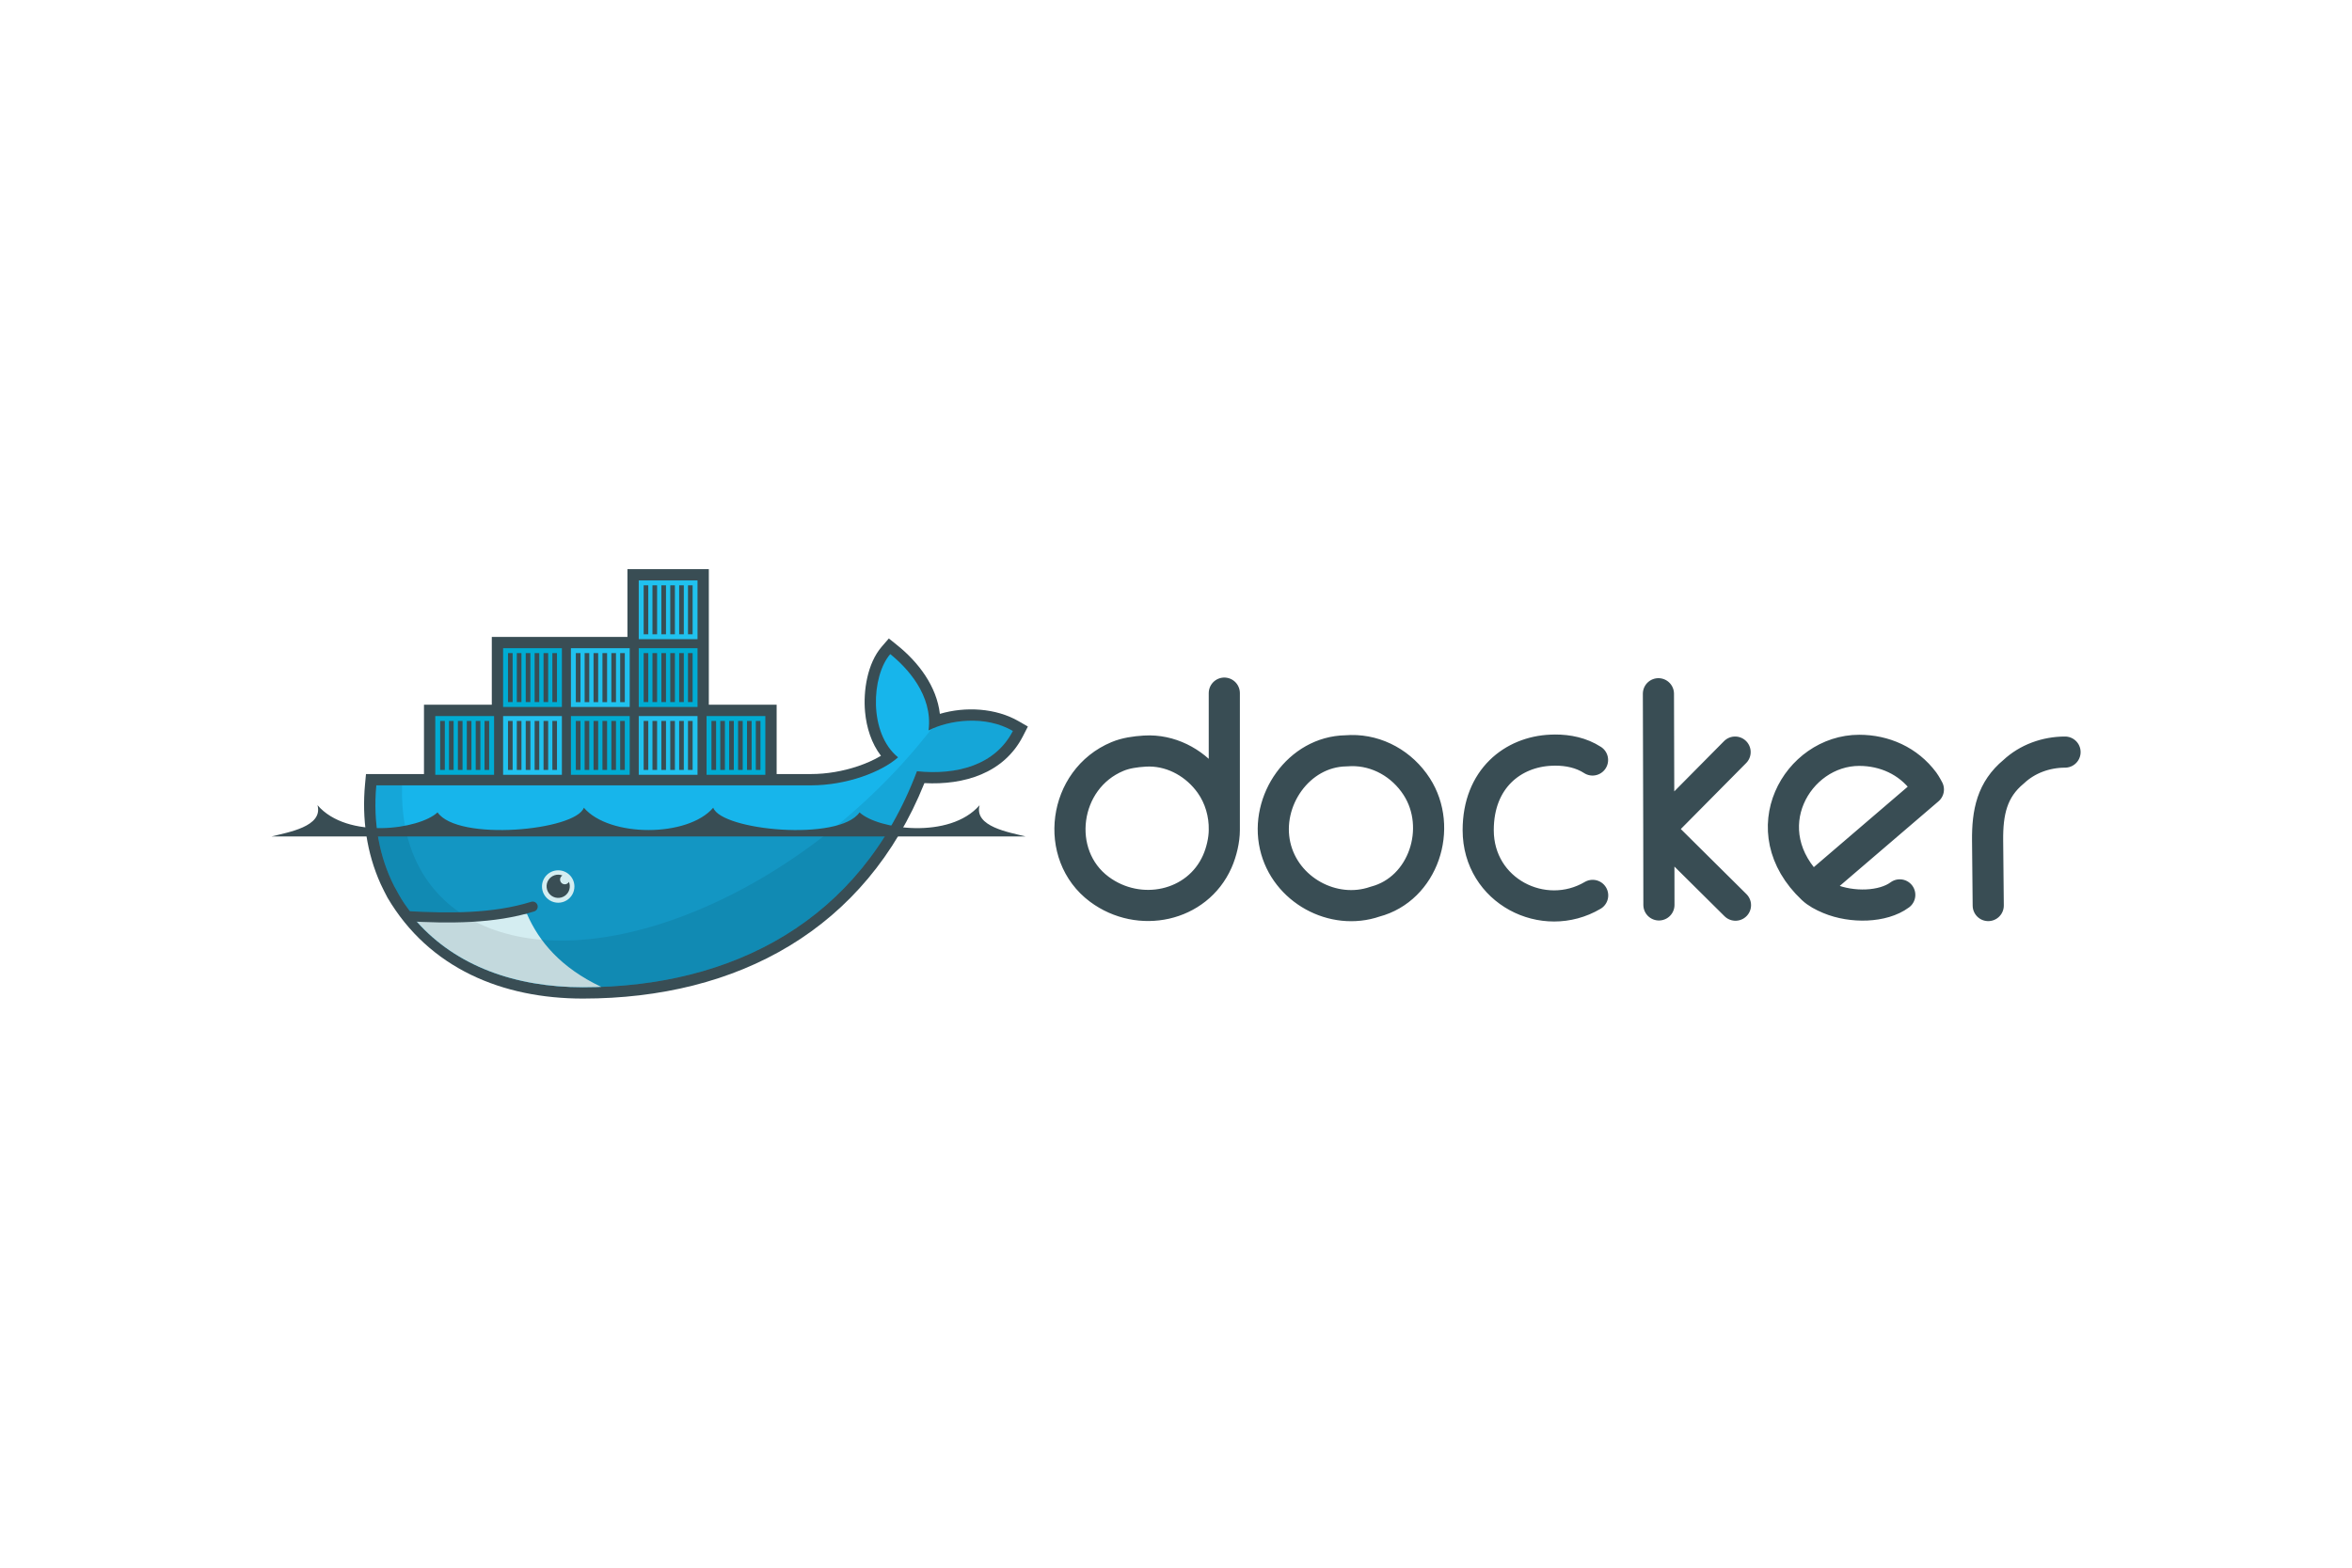
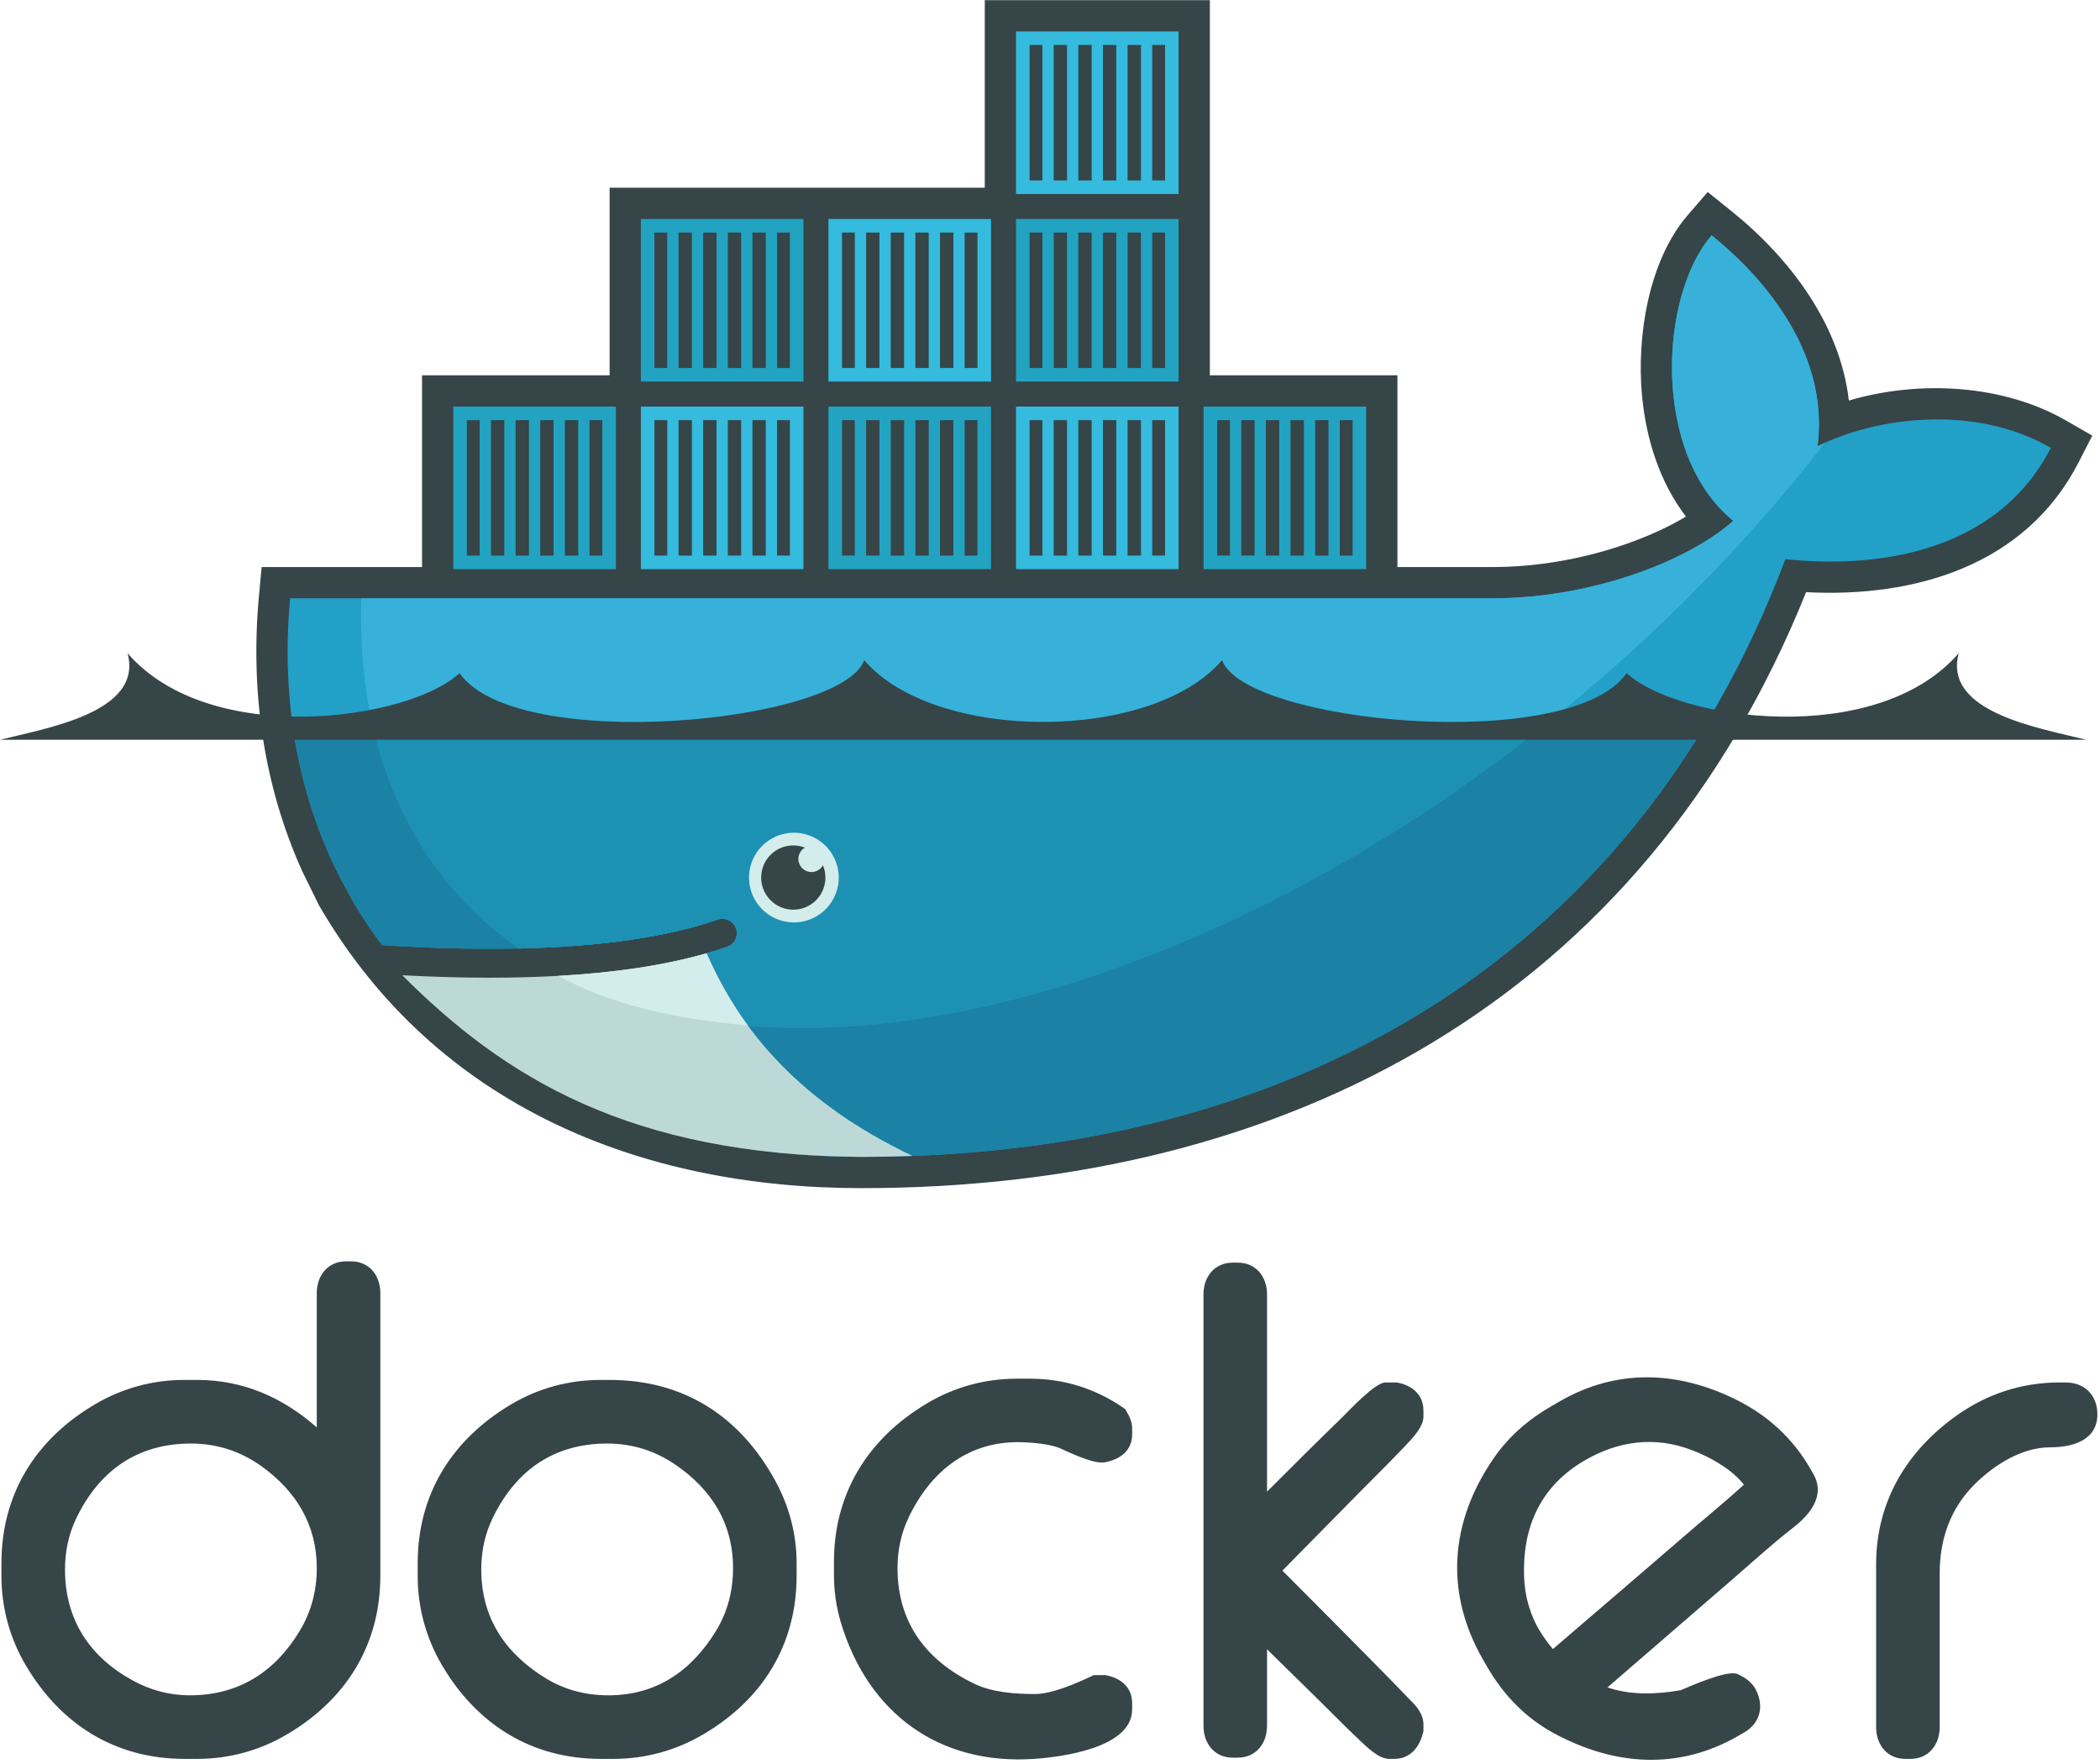
- <svg xmlns="http://www.w3.org/2000/svg" xmlns:xlink="http://www.w3.org/1999/xlink" height="800" width="1200" viewBox="-91.499 -36.205 792.995 217.23">
-   <defs>
-     <clipPath id="a">
-       <path d="M76 2v46H54v23H35.58c-.077.666-.14 1.333-.205 2-1.151 12.531 1.036 24.088 6.063 33.969L43.124 110c1.011 1.817 2.191 3.523 3.438 5.188 1.244 1.662 1.685 2.582 2.468 3.687C62.32 133.811 82.13 141 105 141c50.648 0 93.633-22.438 112.656-72.844C231.153 69.541 244.1 66.08 250 54.562c-9.399-5.423-21.478-3.685-28.438-.187L240 2l-72 46h-23V2z" />
-     </clipPath>
-   </defs>
-   <path d="M467.82 113.24l-.042-25.557-.127-45.658m25.854 19.677l-25.727 25.98 25.854 25.643M321.285 88.021c.125-5.48-1.469-11.081-4.696-15.614-4.652-6.531-12.18-10.99-20.438-11.086-.55 0-1.096 0-1.65.042-3.265.202-6.427.655-9.225 1.82-18.4 7.656-21.66 33.207-6.136 44.768 13.445 10.011 33.002 5.924 39.776-9.351 1.431-3.228 2.37-7.298 2.37-10.579V41.814m124.151 22.553c-3.81-2.461-8.255-3.35-12.652-3.342-.477 0-.967.023-1.396.042-12.713.547-24.5 9.53-24.5 26.954 0 20.6 22.088 31.718 38.59 22.004m74.135-2.243c13.002-11.138 39.056-33.47 39.056-33.47s-.95-1.798-1.565-2.624c-5.258-7.056-13.29-10.579-21.75-10.579-20.909 0-36.582 27.037-15.74 46.673 1.442 1.36 3.424 2.424 5.627 3.343 7.647 3.188 18.116 2.927 23.78-1.27M364.02 61.194c-.593.01-1.182.073-1.777.084-15.855.292-27.286 16.76-23.823 32.032 3.375 14.883 19.634 23.696 33.682 18.83 16.359-4.289 23.03-24.888 14.048-38.802-4.912-7.61-13.239-12.313-22.13-12.144zm240.726.508c-6.42.017-12.672 2.265-17.306 6.6-7.308 6.032-8.895 13.648-8.802 23.274l.212 21.876" fill="none" stroke="#394d54" stroke-width="10.5" stroke-linecap="round" stroke-linejoin="round" />
-   <path d="M147.488 45.732h22.866v23.374h11.561c5.34 0 10.831-.95 15.887-2.664 2.485-.843 5.274-2.015 7.724-3.49-3.228-4.214-4.876-9.535-5.36-14.78-.66-7.135.78-16.42 5.608-22.005l2.404-2.78 2.864 2.303c7.211 5.793 13.276 13.889 14.345 23.118 8.683-2.554 18.878-1.95 26.532 2.467l3.14 1.812-1.653 3.226c-6.473 12.633-20.005 16.546-33.235 15.854-19.797 49.308-62.898 72.653-115.157 72.653-27 0-51.77-10.093-65.876-34.047-.827-1.488-1.535-3.044-2.286-4.573-4.768-10.544-6.352-22.095-5.278-33.636l.323-3.457H51.45V45.732h22.866V22.866h45.732V0h27.44v45.732" fill="#394d54" />
-   <g clip-path="url(#a)">
-     <g id="d">
-       <g id="c" transform="translate(0 -22.866)">
-         <path d="M123.859 3.811h19.818v19.817h-19.818z" fill="#00acd3" />
-         <path d="M123.859 26.676h19.818v19.819h-19.818z" fill="#20c2ef" />
-         <path id="b" d="M126.292 21.977V5.46m2.972 16.516V5.46m3.002 16.516V5.46m3.003 16.516V5.46m3.003 16.516V5.46m2.972 16.516V5.46" stroke="#394d54" stroke-width="1.56" />
-         <use height="100%" width="100%" xlink:href="#b" transform="translate(0 22.866)" />
-       </g>
-       <use height="100%" width="100%" xlink:href="#c" transform="matrix(1 0 0 -1 22.866 4.573)" />
-     </g>
-     <use height="100%" width="100%" xlink:href="#d" transform="translate(-91.464 45.732)" />
-     <use height="100%" width="100%" xlink:href="#d" transform="translate(-45.732 45.732)" />
-     <use height="100%" width="100%" xlink:href="#d" transform="translate(0 45.732)" />
+ <svg xmlns="http://www.w3.org/2000/svg" width="2500" height="2100" viewBox="0 0 256 215">
+   <g fill="none" fill-rule="evenodd">
+     <path d="M38.617 173.984v-16.362c0-2.15 1.344-3.877 3.57-3.877h.616c2.225 0 3.563 1.729 3.563 3.877v34.447c0 8.4-4.15 15.084-11.382 19.342a21.374 21.374 0 0 1-10.945 2.985h-1.537c-8.402 0-15.077-4.153-19.342-11.38a21.314 21.314 0 0 1-2.984-10.947v-1.535c0-8.403 4.152-15.083 11.378-19.349a21.298 21.298 0 0 1 10.948-2.985h1.537c5.686 0 10.51 2.204 14.578 5.784zM7.924 191.3c0 6.068 2.941 10.63 8.258 13.54 2.15 1.176 4.484 1.808 6.937 1.808 5.956 0 10.374-2.81 13.421-7.857 1.417-2.348 2.077-4.917 2.077-7.648 0-5.26-2.49-9.365-6.729-12.414-2.57-1.848-5.463-2.775-8.618-2.775-6.492 0-11.164 3.28-13.968 9.106-.946 1.97-1.378 4.061-1.378 6.24zm65.324-23.1h1.074c8.978 0 15.806 4.355 20.133 12.192 1.73 3.135 2.656 6.557 2.656 10.142v1.535c0 8.4-4.142 15.093-11.385 19.343-3.353 1.967-7.057 2.984-10.943 2.984h-1.535c-8.402 0-15.079-4.153-19.342-11.38a21.316 21.316 0 0 1-2.987-10.947v-1.535c0-8.404 4.169-15.062 11.377-19.347 3.351-1.991 7.058-2.987 10.952-2.987zm-14.58 23.1c0 5.89 2.89 10.223 7.865 13.27 2.336 1.43 4.909 2.078 7.638 2.078 5.82 0 10.122-2.951 13.116-7.863 1.428-2.342 2.074-4.915 2.074-7.642 0-5.477-2.638-9.661-7.148-12.693-2.471-1.663-5.222-2.496-8.198-2.496-6.492 0-11.164 3.28-13.967 9.106-.948 1.97-1.38 4.061-1.38 6.24zm70.656-14.727c-1.17-.548-3.36-.73-4.624-.778-6.474-.244-11.158 3.402-13.906 9.113-.949 1.97-1.382 4.055-1.382 6.235 0 6.637 3.485 11.284 9.409 14.117 2.164 1.034 4.958 1.23 7.323 1.23 2.08 0 5.02-1.274 6.866-2.151l.32-.152h1.433l.158.032c1.762.367 3.092 1.484 3.092 3.38v.767c0 4.718-8.622 5.798-11.912 6.028-11.61.803-20.293-5.573-23.603-16.647-.575-1.923-.834-3.833-.834-5.837v-1.533c0-8.403 4.17-15.059 11.377-19.34 3.351-1.99 7.057-2.99 10.95-2.99h1.536c4.13 0 7.934 1.173 11.344 3.502l.28.194.177.292c.368.61.685 1.316.685 2.042v.767c0 1.978-1.48 3.042-3.266 3.386l-.148.026h-.458c-1.156 0-3.785-1.197-4.817-1.683zm25.134 5.247c3.01-3.014 6.03-6.022 9.085-8.986.851-.827 4.074-4.327 5.343-4.327h1.388l.158.033c1.768.367 3.092 1.486 3.092 3.386v.766c0 1.296-1.518 2.802-2.355 3.689-1.78 1.887-3.654 3.712-5.476 5.56l-9.362 9.504c4.031 4.04 8.058 8.083 12.056 12.154a313.304 313.304 0 0 1 3.301 3.396c.385.405.953.909 1.276 1.47.347.526.56 1.119.56 1.752v.8l-.045.185c-.435 1.768-1.557 3.194-3.516 3.194h-.617c-1.282 0-2.73-1.45-3.608-2.279-1.81-1.706-3.557-3.5-5.331-5.243l-5.949-5.84v9.334c0 2.15-1.346 3.878-3.569 3.878h-.61c-2.226 0-3.57-1.728-3.57-3.878v-52.596c0-2.15 1.345-3.87 3.57-3.87h.61c2.223 0 3.569 1.72 3.569 3.87v24.048zm96.577-13.313h.77c2.324 0 3.875 1.566 3.875 3.877 0 3.208-3.067 4.029-5.72 4.029-3.48 0-6.803 2.107-9.202 4.47-2.991 2.949-4.3 6.726-4.3 10.878v18.759c0 2.15-1.343 3.876-3.57 3.876h-.612c-2.227 0-3.569-1.725-3.569-3.876v-19.836c0-7.617 3.708-13.835 9.89-18.196 3.691-2.605 7.919-3.98 12.438-3.98zm-55.074 37.176c2.82.985 6.035.844 8.928.34 1.48-.629 5.264-2.28 6.656-2.038l.217.037.2.098c.85.412 1.661.995 2.095 1.86 1.014 2.027.527 4.065-1.465 5.216l-.663.383c-7.35 4.242-15.168 3.654-22.495-.308-3.503-1.894-6.183-4.705-8.16-8.132l-.462-.801c-4.719-8.172-4.082-16.768 1.24-24.539 1.837-2.686 4.238-4.761 7.045-6.384l1.062-.613c6.922-3.996 14.341-3.722 21.45-.215 3.823 1.886 6.92 4.697 9.054 8.394l.384.666c1.55 2.686-.458 5.026-2.531 6.626-2.406 1.856-4.835 4.09-7.141 6.08-5.142 4.439-10.276 8.888-15.414 13.33zm-6.655-4.674c5.75-4.93 11.502-9.865 17.237-14.816 1.96-1.69 4.109-3.444 6.053-5.221-1.56-1.966-4.166-3.383-6.38-4.228-4.47-1.703-8.877-1.131-12.976 1.235-5.365 3.098-7.65 8.031-7.45 14.17.08 2.418.73 4.748 2.013 6.805.452.725.957 1.406 1.503 2.055zM147.488 45.732h22.866v23.375h11.561c5.34 0 10.831-.951 15.887-2.664 2.485-.843 5.273-2.015 7.724-3.49-3.228-4.214-4.876-9.535-5.36-14.78-.66-7.135.78-16.421 5.608-22.005l2.404-2.78 2.864 2.303c7.211 5.793 13.276 13.889 14.345 23.118 8.683-2.554 18.878-1.95 26.531 2.467l3.14 1.812-1.652 3.226C246.933 68.946 233.4 72.86 220.17 72.167c-19.797 49.309-62.898 72.653-115.157 72.653-27 0-51.77-10.093-65.876-34.047l-.231-.39-2.055-4.182c-4.768-10.544-6.352-22.095-5.278-33.637l.323-3.457H51.45V45.732h22.865V22.866h45.733V0h27.44v45.732" fill="#364548" />
+     <path d="M221.57 54.38c1.533-11.916-7.384-21.275-12.914-25.719-6.373 7.368-7.363 26.678 2.635 34.808-5.58 4.956-17.337 9.448-29.376 9.448H35.37c-1.17 12.567 1.036 24.14 6.075 34.045l1.667 3.05a56.536 56.536 0 0 0 3.455 5.184c6.025.387 11.58.52 16.662.408h.002c9.987-.22 18.136-1.4 24.312-3.54a1.761 1.761 0 0 1 1.153 3.326c-.822.286-1.678.552-2.562.805h-.003c-4.863 1.389-10.078 2.323-16.806 2.738.4.007-.416.06-.418.06-.229.015-.517.048-.747.06-2.648.149-5.506.18-8.428.18-3.196 0-6.343-.06-9.862-.24l-.09.06c12.21 13.724 31.302 21.955 55.234 21.955 50.648 0 93.608-22.452 112.632-72.857 13.496 1.385 26.467-2.057 32.367-13.575-9.398-5.423-21.484-3.694-28.443-.196" fill="#22A0C8" />
+     <path d="M221.57 54.38c1.533-11.916-7.384-21.275-12.914-25.719-6.373 7.368-7.363 26.678 2.635 34.808-5.58 4.956-17.337 9.448-29.376 9.448H44.048c-.598 19.246 6.544 33.855 19.18 42.687h.003c9.987-.22 18.136-1.4 24.312-3.54a1.761 1.761 0 0 1 1.153 3.326c-.822.286-1.678.552-2.562.805h-.003c-4.863 1.389-10.526 2.443-17.254 2.858-.002 0-.163-.155-.165-.155 17.237 8.842 42.23 8.81 70.885-2.197 32.13-12.344 62.029-35.86 82.89-62.757-.314.142-.62.287-.917.436" fill="#37B1D9" />
+     <path d="M35.645 88.186c.91 6.732 2.88 13.035 5.8 18.776l1.667 3.05a56.432 56.432 0 0 0 3.455 5.184c6.026.387 11.581.52 16.664.408 9.987-.22 18.136-1.4 24.312-3.54a1.761 1.761 0 0 1 1.153 3.326c-.822.286-1.678.552-2.562.805h-.003c-4.863 1.389-10.496 2.383-17.224 2.799-.231.014-.634.017-.867.03-2.646.148-5.475.239-8.398.239-3.195 0-6.463-.061-9.98-.24 12.21 13.724 31.42 21.985 55.352 21.985 43.36 0 81.084-16.458 102.979-52.822H35.645" fill="#1B81A5" />
+     <path d="M45.367 88.186c2.592 11.82 8.821 21.099 17.864 27.418 9.987-.22 18.136-1.4 24.312-3.54a1.761 1.761 0 0 1 1.153 3.326c-.822.286-1.678.552-2.562.805h-.003c-4.863 1.389-10.615 2.383-17.344 2.799 17.236 8.84 42.157 8.713 70.81-2.293 17.334-6.66 34.017-16.574 48.984-28.515H45.367" fill="#1D91B4" />
+     <path d="M55.26 49.543h19.818v19.818H55.26V49.543zm1.651 1.652h1.564V67.71h-1.564V51.195zm2.94 0h1.627V67.71h-1.626V51.195zm3.002 0h1.627V67.71h-1.627V51.195zm3.004 0h1.626V67.71h-1.626V51.195zm3.003 0h1.626V67.71H68.86V51.195zm3.002 0h1.565V67.71h-1.565V51.195zM78.126 26.677h19.819v19.817h-19.82V26.677zm1.652 1.652h1.563v16.514h-1.563V28.329zm2.94 0h1.626v16.514h-1.625V28.329zm3.002 0h1.626v16.514H85.72V28.329zm3.003 0h1.626v16.514h-1.626V28.329zm3.003 0h1.627v16.514h-1.627V28.329zm3.002 0h1.566v16.514h-1.566V28.329z" fill="#23A3C2" />
+     <path d="M78.126 49.543h19.819v19.818h-19.82V49.543zm1.652 1.652h1.563V67.71h-1.563V51.195zm2.94 0h1.626V67.71h-1.625V51.195zm3.002 0h1.626V67.71H85.72V51.195zm3.003 0h1.626V67.71h-1.626V51.195zm3.003 0h1.627V67.71h-1.627V51.195zm3.002 0h1.566V67.71h-1.566V51.195z" fill="#34BBDE" />
+     <path d="M100.993 49.543h19.818v19.818h-19.818V49.543zm1.651 1.652h1.563V67.71h-1.563V51.195zm2.94 0h1.626V67.71h-1.626V51.195zm3.003 0h1.626V67.71h-1.626V51.195zm3.003 0h1.626V67.71h-1.626V51.195zm3.002 0h1.628V67.71h-1.628V51.195zm3.003 0h1.564V67.71h-1.564V51.195z" fill="#23A3C2" />
+     <path d="M100.993 26.677h19.818v19.817h-19.818V26.677zm1.651 1.652h1.563v16.514h-1.563V28.329zm2.94 0h1.626v16.514h-1.626V28.329zm3.003 0h1.626v16.514h-1.626V28.329zm3.003 0h1.626v16.514h-1.626V28.329zm3.002 0h1.628v16.514h-1.628V28.329zm3.003 0h1.564v16.514h-1.564V28.329zM123.859 49.543h19.818v19.818h-19.818V49.543zm1.652 1.652h1.563V67.71h-1.563V51.195zm2.94 0h1.626V67.71h-1.626V51.195zm3.002 0h1.626V67.71h-1.626V51.195zm3.003 0h1.627V67.71h-1.627V51.195zm3.003 0h1.627V67.71h-1.627V51.195zm3.003 0h1.564V67.71h-1.564V51.195z" fill="#34BBDE" />
+     <path d="M123.859 26.677h19.818v19.817h-19.818V26.677zm1.652 1.652h1.563v16.514h-1.563V28.329zm2.94 0h1.626v16.514h-1.626V28.329zm3.002 0h1.626v16.514h-1.626V28.329zm3.003 0h1.627v16.514h-1.627V28.329zm3.003 0h1.627v16.514h-1.627V28.329zm3.003 0h1.564v16.514h-1.564V28.329z" fill="#23A3C2" />
+     <path d="M123.859 3.81h19.818V23.63h-19.818V3.81zm1.652 1.651h1.563v16.516h-1.563V5.46zm2.94 0h1.626v16.516h-1.626V5.46zm3.002 0h1.626v16.516h-1.626V5.46zm3.003 0h1.627v16.516h-1.627V5.46zm3.003 0h1.627v16.516h-1.627V5.46zm3.003 0h1.564v16.516h-1.564V5.46z" fill="#34BBDE" />
+     <path d="M146.725 49.543h19.818v19.818h-19.818V49.543zm1.65 1.652h1.565V67.71h-1.564V51.195zm2.94 0h1.627V67.71h-1.626V51.195zm3.004 0h1.627V67.71h-1.627V51.195zm3.002 0h1.627V67.71h-1.627V51.195zm3.004 0h1.626V67.71h-1.626V51.195zm3.002 0h1.564V67.71h-1.564V51.195z" fill="#23A3C2" />
+     <path d="M96.704 101.492a5.468 5.468 0 1 1-.002 10.935 5.468 5.468 0 0 1 .002-10.935" fill="#D3ECEC" />
+     <path d="M96.704 103.043c.5 0 .977.094 1.417.265a1.598 1.598 0 0 0 .798 2.98c.605 0 1.13-.335 1.402-.831a3.915 3.915 0 1 1-3.617-2.414M0 90.162h254.327c-5.537-1.404-17.52-3.302-15.544-10.56-10.07 11.652-34.353 8.175-40.482 2.43-6.824 9.898-46.554 6.135-49.325-1.576-8.556 10.041-35.067 10.041-43.623 0-2.773 7.711-42.502 11.474-49.327 1.575-6.128 5.746-30.41 9.223-40.48-2.428C17.522 86.86 5.539 88.758 0 90.163" fill="#364548" />
+     <path d="M111.237 140.89c-13.54-6.425-20.971-15.16-25.106-24.694-5.03 1.435-11.075 2.353-18.1 2.747-2.646.148-5.43.224-8.35.224-3.368 0-6.917-.1-10.643-.297 12.417 12.41 27.692 21.964 55.976 22.138 2.088 0 4.16-.04 6.223-.118" fill="#BDD9D7" />
+     <path d="M91.16 124.994c-1.873-2.543-3.69-5.739-5.026-8.8-5.03 1.437-11.077 2.355-18.103 2.75 4.826 2.619 11.727 5.046 23.13 6.05" fill="#D3ECEC" />
  </g>
-   <path clip-path="url(#a)" d="M221.57 54.38c1.533-11.916-7.384-21.275-12.914-25.719-6.373 7.368-7.363 26.678 2.635 34.808-5.58 4.956-17.337 9.448-29.376 9.448H34C32.83 85.484 34 146 34 146h217l-.987-91.424c-9.398-5.424-21.484-3.694-28.443-.197" fill="#17b5eb" />
-   <path clip-path="url(#a)" d="M34 89v57h217V89" fill-opacity=".17" />
-   <path clip-path="url(#a)" d="M111.237 140.89c-13.54-6.425-20.971-15.16-25.106-24.694L45 118l21 28 45.237-5.11" fill="#d4edf1" />
-   <path clip-path="url(#a)" d="M222.5 53.938v.03c-20.861 26.89-50.783 50.38-82.906 62.72-28.655 11.007-53.639 11.06-70.875 2.218-1.856-1.048-3.676-2.211-5.5-3.312-12.637-8.832-19.755-23.442-19.157-42.688H34V146h217V50h-25z" fill-opacity=".085" />
-   <path d="M45.625 117.03c14.165.776 29.282.915 42.469-3.218" fill="none" stroke="#394d54" stroke-width="3.4" stroke-linecap="round" />
-   <path d="M102.17 106.959a5.467 5.467 0 11-10.933 0 5.467 5.467 0 0110.933 0z" fill="#d4edf1" />
-   <path d="M98.121 103.307a1.598 1.598 0 00.798 2.981c.605 0 1.13-.336 1.402-.831a3.915 3.915 0 11-2.2-2.15zM0 90.162h254.327c-5.537-1.405-17.52-3.302-15.544-10.56-10.07 11.652-34.353 8.174-40.482 2.429-6.824 9.898-46.554 6.136-49.325-1.575-8.556 10.04-35.067 10.04-43.623 0-2.773 7.71-42.502 11.473-49.327 1.575-6.128 5.745-30.41 9.223-40.48-2.429C17.522 86.86 5.539 88.757 0 90.162" fill="#394d54" />
</svg>
